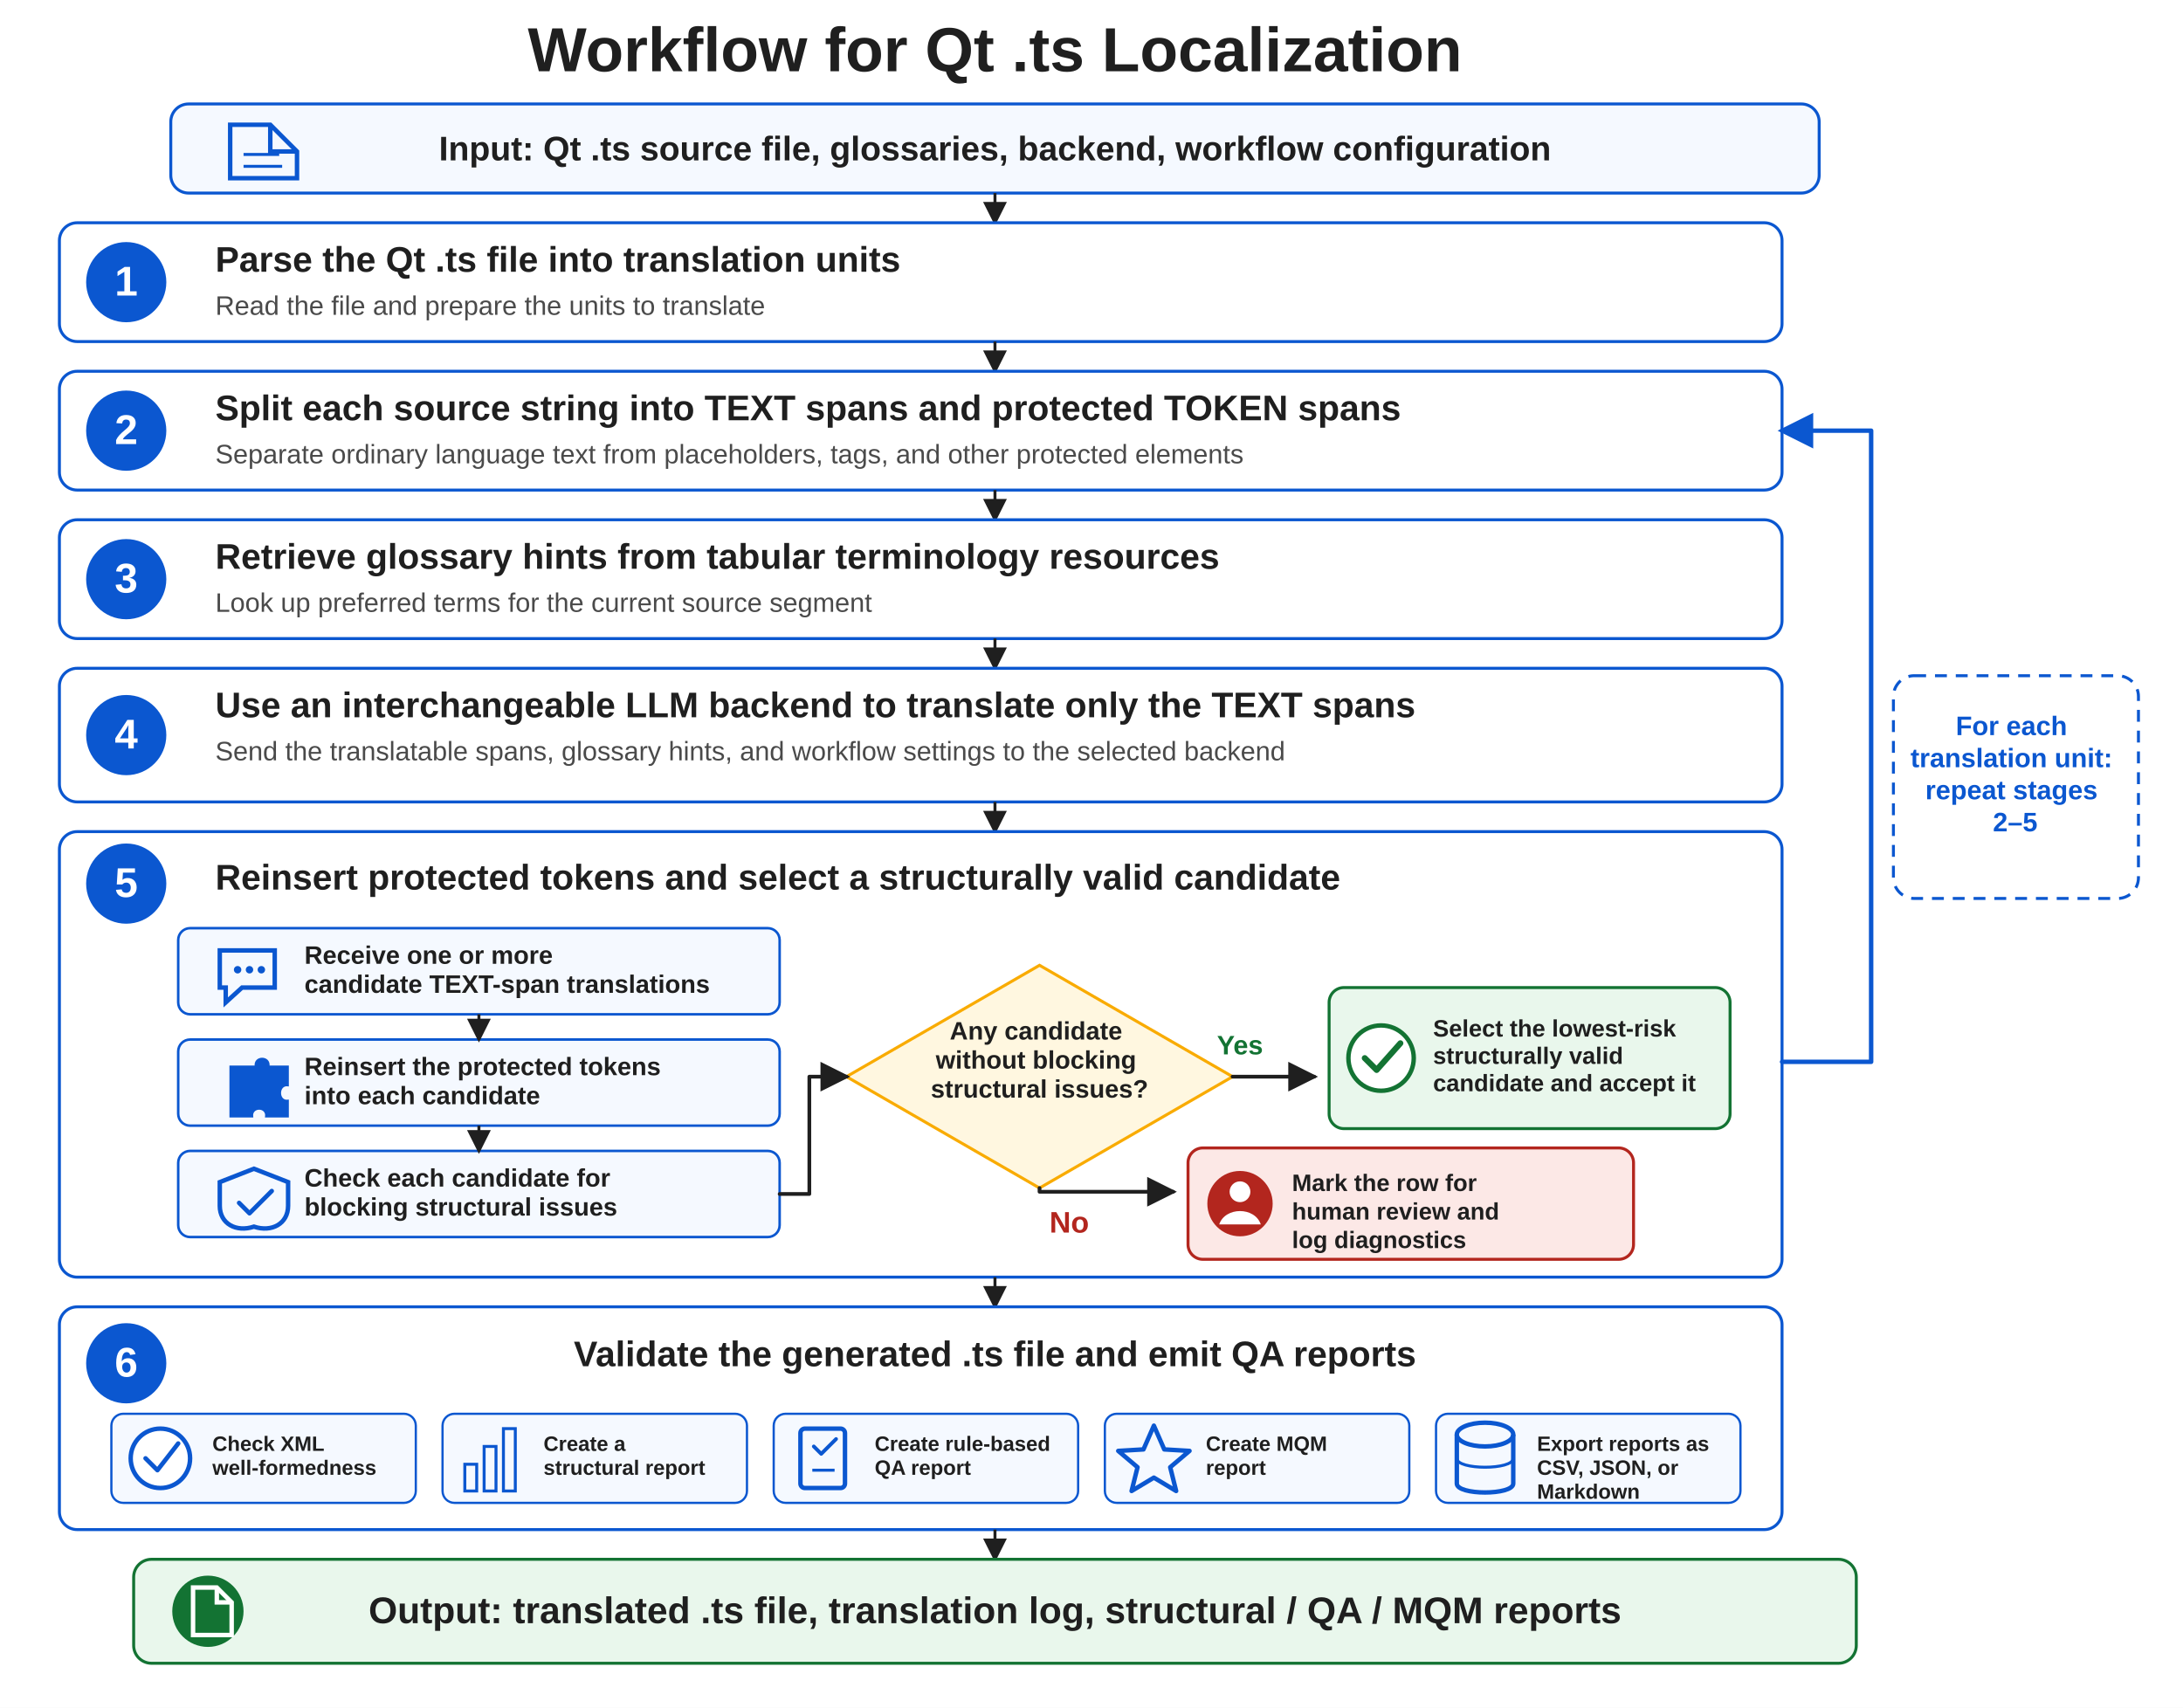
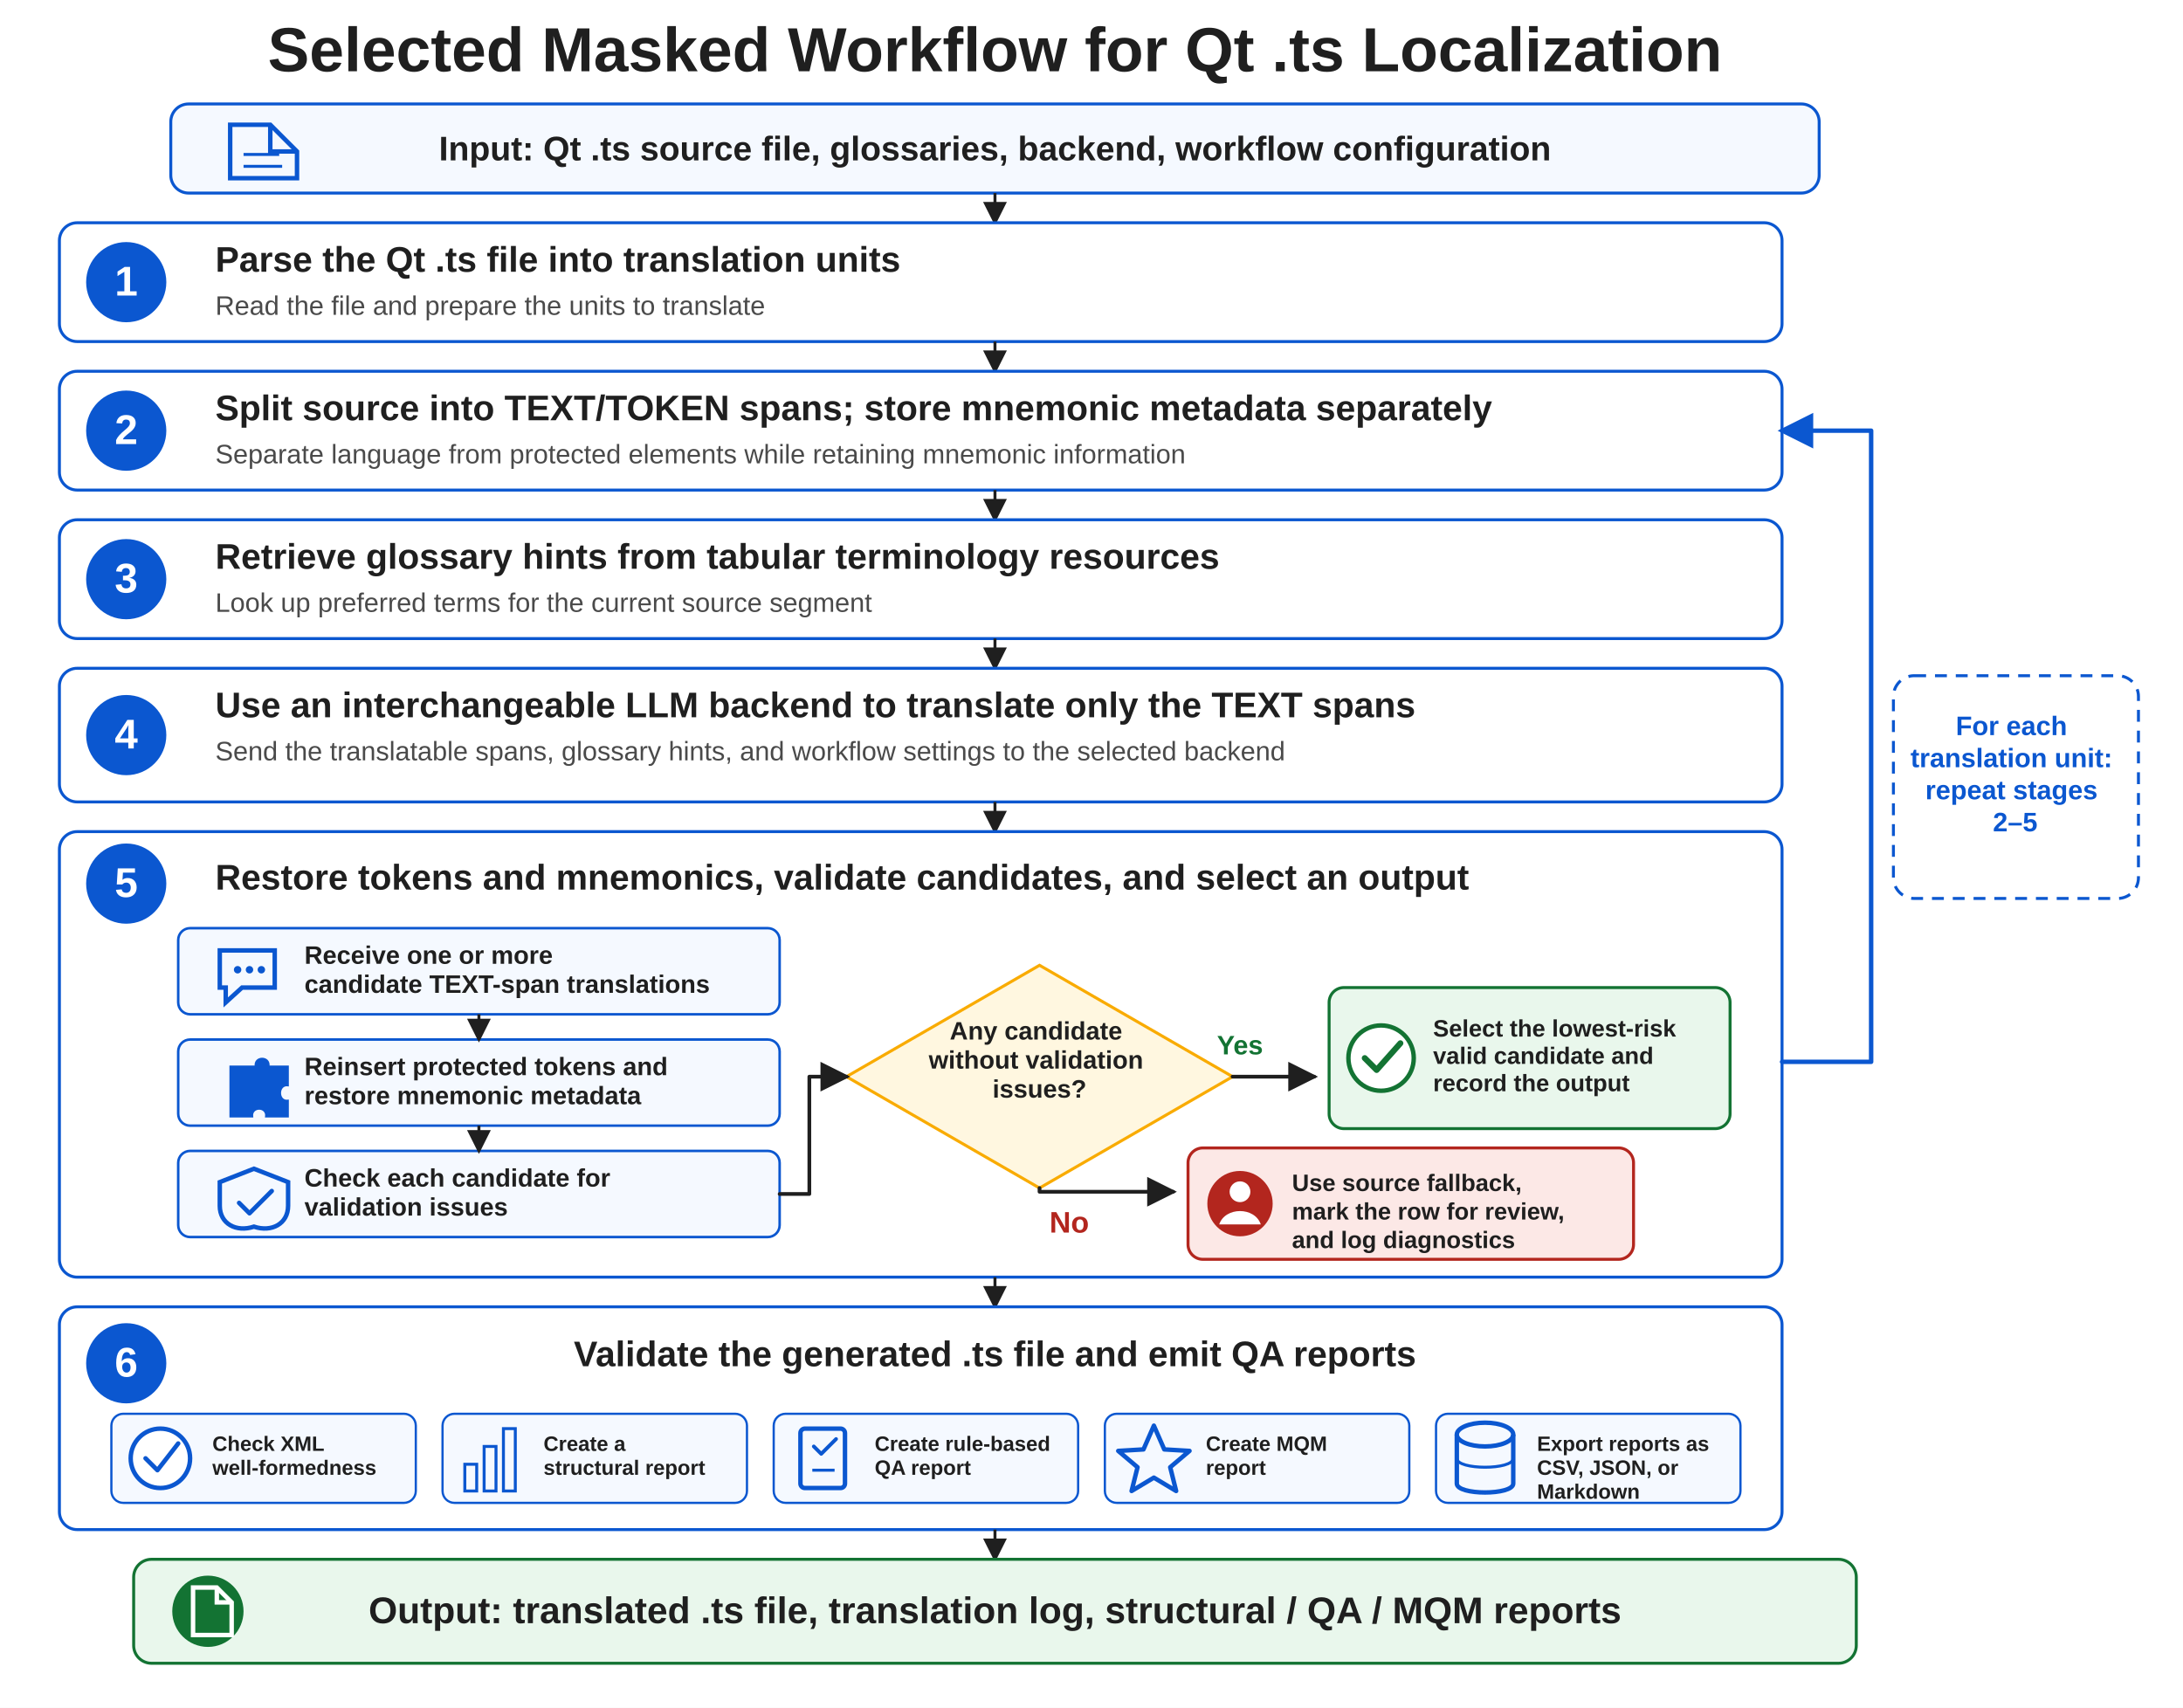
<svg xmlns="http://www.w3.org/2000/svg" width="1470" height="1150" viewBox="130 0 1470 1150" role="img" aria-labelledby="title desc">
  <defs>
    <marker id="arrow" markerWidth="8" markerHeight="8" refX="7" refY="4" orient="auto" markerUnits="strokeWidth">
      <path d="M 0 0 L 8 4 L 0 8 z" fill="#1F1F1F" />
    </marker>
    <marker id="bluearrow" markerWidth="12" markerHeight="12" refX="10" refY="6" orient="auto" markerUnits="strokeWidth">
      <path d="M 0 0 L 12 6 L 0 12 z" fill="#0B57D0" />
    </marker>
    <filter id="softShadow" x="-5%" y="-5%" width="110%" height="120%">
      <feDropShadow dx="0" dy="2" stdDeviation="2" flood-color="#000000" flood-opacity="0.10" />
    </filter>
    <style>
    .panel { filter: url(#softShadow); }
  </style>
  </defs>
  <rect x="130" y="0" width="1470" height="1150" fill="white" />
-   <text x="800.0" y="48" font-family="Arial, Helvetica, sans-serif" font-size="42" font-weight="700" fill="#1F1F1F" text-anchor="middle">Workflow for Qt .ts Localization</text>
+   <text x="800.0" y="48" font-family="Arial, Helvetica, sans-serif" font-size="42" font-weight="700" fill="#1F1F1F" text-anchor="middle">Selected Masked Workflow for Qt .ts Localization</text>
  <rect x="245" y="70" width="1110" height="60" rx="12" fill="#F5F9FF" stroke="#0B57D0" stroke-width="2" />
  <path d="M285 84 H312 L330 102 V120 H285 Z" fill="none" stroke="#0B57D0" stroke-width="3" />
  <path d="M312 84 V102 H330" fill="none" stroke="#0B57D0" stroke-width="3" />
  <line x1="294" y1="104" x2="318" y2="104" stroke="#0B57D0" stroke-width="2" />
  <line x1="294" y1="112" x2="320" y2="112" stroke="#0B57D0" stroke-width="2" />
  <text x="800" y="108" font-family="Arial, Helvetica, sans-serif" font-size="23" font-weight="700" fill="#1F1F1F" text-anchor="middle">Input: Qt .ts source file, glossaries, backend, workflow configuration</text>
  <line x1="800" y1="130" x2="800" y2="150" stroke="#1F1F1F" stroke-width="2" marker-end="url(#arrow)" />
  <rect x="170" y="150" width="1160" height="80" rx="12" fill="white" stroke="#0B57D0" stroke-width="2" />
  <circle cx="215" cy="190.0" r="27" fill="#0B57D0" stroke="none" stroke-width="0" />
  <text x="215" y="199.0" font-family="Arial, Helvetica, sans-serif" font-size="28" font-weight="700" fill="white" text-anchor="middle">1</text>
  <text x="275" y="183" font-family="Arial, Helvetica, sans-serif" font-size="24" font-weight="700" fill="#1F1F1F" text-anchor="start">
    <tspan x="275" dy="0">Parse the Qt .ts file into translation units</tspan>
  </text>
  <text x="275" y="212" font-family="Arial, Helvetica, sans-serif" font-size="18" font-weight="400" fill="#4A4A4A" text-anchor="start">
    <tspan x="275" dy="0">Read the file and prepare the units to translate</tspan>
  </text>
  <line x1="800" y1="230" x2="800" y2="250" stroke="#1F1F1F" stroke-width="2" marker-end="url(#arrow)" />
  <g transform="translate(0,5)">
    <rect x="170" y="245" width="1160" height="80" rx="12" fill="white" stroke="#0B57D0" stroke-width="2" />
    <circle cx="215" cy="285.0" r="27" fill="#0B57D0" stroke="none" stroke-width="0" />
    <text x="215" y="294.0" font-family="Arial, Helvetica, sans-serif" font-size="28" font-weight="700" fill="white" text-anchor="middle">2</text>
    <text x="275" y="278" font-family="Arial, Helvetica, sans-serif" font-size="24" font-weight="700" fill="#1F1F1F" text-anchor="start">
-       <tspan x="275" dy="0">Split each source string into TEXT spans and protected TOKEN spans</tspan>
+       <tspan x="275" dy="0">Split source into TEXT/TOKEN spans; store mnemonic metadata separately</tspan>
    </text>
    <text x="275" y="307" font-family="Arial, Helvetica, sans-serif" font-size="18" font-weight="400" fill="#4A4A4A" text-anchor="start">
-       <tspan x="275" dy="0">Separate ordinary language text from placeholders, tags, and other protected elements</tspan>
+       <tspan x="275" dy="0">Separate language from protected elements while retaining mnemonic information</tspan>
    </text>
  </g>
  <line x1="800" y1="330" x2="800" y2="350" stroke="#1F1F1F" stroke-width="2" marker-end="url(#arrow)" />
  <g transform="translate(0,10)">
    <rect x="170" y="340" width="1160" height="80" rx="12" fill="white" stroke="#0B57D0" stroke-width="2" />
    <circle cx="215" cy="380.0" r="27" fill="#0B57D0" stroke="none" stroke-width="0" />
    <text x="215" y="389.0" font-family="Arial, Helvetica, sans-serif" font-size="28" font-weight="700" fill="white" text-anchor="middle">3</text>
    <text x="275" y="373" font-family="Arial, Helvetica, sans-serif" font-size="24" font-weight="700" fill="#1F1F1F" text-anchor="start">
      <tspan x="275" dy="0">Retrieve glossary hints from tabular terminology resources</tspan>
    </text>
    <text x="275" y="402" font-family="Arial, Helvetica, sans-serif" font-size="18" font-weight="400" fill="#4A4A4A" text-anchor="start">
      <tspan x="275" dy="0">Look up preferred terms for the current source segment</tspan>
    </text>
  </g>
  <line x1="800" y1="430" x2="800" y2="450" stroke="#1F1F1F" stroke-width="2" marker-end="url(#arrow)" />
  <g transform="translate(0,15)">
    <rect x="170" y="435" width="1160" height="90" rx="12" fill="white" stroke="#0B57D0" stroke-width="2" />
    <circle cx="215" cy="480.0" r="27" fill="#0B57D0" stroke="none" stroke-width="0" />
    <text x="215" y="489.0" font-family="Arial, Helvetica, sans-serif" font-size="28" font-weight="700" fill="white" text-anchor="middle">4</text>
    <text x="275" y="468" font-family="Arial, Helvetica, sans-serif" font-size="24" font-weight="700" fill="#1F1F1F" text-anchor="start">
      <tspan x="275" dy="0">Use an interchangeable LLM backend to translate only the TEXT spans</tspan>
    </text>
    <text x="275" y="497" font-family="Arial, Helvetica, sans-serif" font-size="18" font-weight="400" fill="#4A4A4A" text-anchor="start">
      <tspan x="275" dy="0">Send the translatable spans, glossary hints, and workflow settings to the selected backend</tspan>
    </text>
  </g>
  <line x1="800" y1="540" x2="800" y2="560" stroke="#1F1F1F" stroke-width="2" marker-end="url(#arrow)" />
  <g transform="translate(0,15)">
    <rect x="170" y="545" width="1160" height="300" rx="12" fill="white" stroke="#0B57D0" stroke-width="2" />
    <circle cx="215" cy="580" r="27" fill="#0B57D0" stroke="none" stroke-width="0" />
    <text x="215" y="589" font-family="Arial, Helvetica, sans-serif" font-size="28" font-weight="700" fill="white" text-anchor="middle">5</text>
-     <text x="275" y="584" font-family="Arial, Helvetica, sans-serif" font-size="24" font-weight="700" fill="#1F1F1F" text-anchor="start">Reinsert protected tokens and select a structurally valid candidate</text>
+     <text x="275" y="584" font-family="Arial, Helvetica, sans-serif" font-size="24" font-weight="700" fill="#1F1F1F" text-anchor="start">Restore tokens and mnemonics, validate candidates, and select an output</text>
    <rect x="250" y="610" width="405" height="58" rx="8" fill="#F5F9FF" stroke="#0B57D0" stroke-width="1.7" />
    <path d="M278 625 H315 V650 H293 L282 660 V650 H278 Z" fill="none" stroke="#0B57D0" stroke-width="3" />
    <circle cx="290" cy="638" r="2.5" fill="#0B57D0" stroke="none" stroke-width="0" />
    <circle cx="298" cy="638" r="2.5" fill="#0B57D0" stroke="none" stroke-width="0" />
    <circle cx="306" cy="638" r="2.5" fill="#0B57D0" stroke="none" stroke-width="0" />
    <text x="335" y="634" font-family="Arial, Helvetica, sans-serif" font-size="17" font-weight="700" fill="#1F1F1F" text-anchor="start">
      <tspan x="335" dy="0">Receive one or more</tspan>
      <tspan x="335" dy="19.55">candidate TEXT-span translations</tspan>
    </text>
    <rect x="250" y="685" width="405" height="58" rx="8" fill="#F5F9FF" stroke="#0B57D0" stroke-width="1.7" />
    <path d="M285 703 H302 C301 696,312 696,311 703 H324 V716 C317 715,317 727,324 726 V737 H309 C310 730,299 730,300 737 H285 Z" fill="#0B57D0" stroke="#0B57D0" stroke-width="1" />
    <text x="335" y="709" font-family="Arial, Helvetica, sans-serif" font-size="17" font-weight="700" fill="#1F1F1F" text-anchor="start">
-       <tspan x="335" dy="0">Reinsert the protected tokens</tspan>
-       <tspan x="335" dy="19.55">into each candidate</tspan>
+       <tspan x="335" dy="0">Reinsert protected tokens and</tspan>
+       <tspan x="335" dy="19.55">restore mnemonic metadata</tspan>
    </text>
    <rect x="250" y="760" width="405" height="58" rx="8" fill="#F5F9FF" stroke="#0B57D0" stroke-width="1.7" />
    <path d="M301 772 L324 781 V797 C324 809,313 815,301 811 C289 815,278 809,278 797 V781 Z" fill="none" stroke="#0B57D0" stroke-width="3" />
    <path d="M291 795 L298 802 L313 787" fill="none" stroke="#0B57D0" stroke-width="3" stroke-linecap="round" stroke-linejoin="round" />
    <text x="335" y="784" font-family="Arial, Helvetica, sans-serif" font-size="17" font-weight="700" fill="#1F1F1F" text-anchor="start">
      <tspan x="335" dy="0">Check each candidate for</tspan>
-       <tspan x="335" dy="19.55">blocking structural issues</tspan>
+       <tspan x="335" dy="19.55">validation issues</tspan>
    </text>
    <line x1="452.5" y1="668" x2="452.5" y2="685" stroke="#1F1F1F" stroke-width="2" marker-end="url(#arrow)" />
    <line x1="452.5" y1="743" x2="452.5" y2="760" stroke="#1F1F1F" stroke-width="2" marker-end="url(#arrow)" />
    <polygon points="830,635.0 960.0,710 830,785.0 700.0,710" fill="#FFF7E0" stroke="#F9AB00" stroke-width="2" />
    <text x="830" y="685" font-family="Arial, Helvetica, sans-serif" font-size="17" font-weight="700" fill="#1F1F1F" text-anchor="middle">
      <tspan x="830" dy="0">Any candidate</tspan>
-       <tspan x="830" dy="19.55">without blocking</tspan>
-       <tspan x="830" dy="19.55">structural issues?</tspan>
+       <tspan x="830" dy="19.55">without validation</tspan>
+       <tspan x="830" dy="19.55">issues?</tspan>
    </text>
    <path d="M 655 789.0 H 675 V 710 H 700.0" fill="none" stroke="#1F1F1F" stroke-width="2.5" stroke-linecap="round" stroke-linejoin="round" marker-end="url(#arrow)" />
    <rect x="1025" y="650" width="270" height="95" rx="10" fill="#E9F7EC" stroke="#137333" stroke-width="2" />
    <circle cx="1060" cy="697.5" r="22" fill="white" stroke="#137333" stroke-width="3" />
    <path d="M1049 697.5 L1057 705.5 L1073 687.5" fill="none" stroke="#137333" stroke-width="4" stroke-linecap="round" stroke-linejoin="round" />
    <text x="1095" y="683" font-family="Arial, Helvetica, sans-serif" font-size="16" font-weight="700" fill="#1F1F1F" text-anchor="start">
      <tspan x="1095" dy="0">Select the lowest-risk</tspan>
-       <tspan x="1095" dy="18.4">structurally valid</tspan>
-       <tspan x="1095" dy="18.4">candidate and accept it</tspan>
+       <tspan x="1095" dy="18.4">valid candidate and</tspan>
+       <tspan x="1095" dy="18.4">record the output</tspan>
    </text>
    <path d="M 960.0 710 H 1015" fill="none" stroke="#1F1F1F" stroke-width="2.5" stroke-linecap="round" stroke-linejoin="round" marker-end="url(#arrow)" />
    <text x="965" y="695" font-family="Arial, Helvetica, sans-serif" font-size="18" font-weight="700" fill="#137333" text-anchor="middle">Yes</text>
    <g transform="translate(0,-12)">
      <rect x="930" y="770" width="300" height="75" rx="10" fill="#FCE8E6" stroke="#B3261E" stroke-width="2" />
      <circle cx="965" cy="807.5" r="22" fill="#B3261E" stroke="none" stroke-width="0" />
      <circle cx="965" cy="799.5" r="7" fill="white" stroke="none" stroke-width="0" />
      <path d="M951 821.5 C955 809.5 975 809.5 979 821.5" fill="white" />
      <text x="1000" y="799" font-family="Arial, Helvetica, sans-serif" font-size="16" font-weight="700" fill="#1F1F1F" text-anchor="start">
-         <tspan x="1000" dy="0">Mark the row for</tspan>
-         <tspan x="1000" dy="19.2">human review and</tspan>
-         <tspan x="1000" dy="19.2">log diagnostics</tspan>
+         <tspan x="1000" dy="0">Use source fallback,</tspan>
+         <tspan x="1000" dy="19.2">mark the row for review,</tspan>
+         <tspan x="1000" dy="19.2">and log diagnostics</tspan>
      </text>
    </g>
    <path d="M 830 785.0 V 787.5 H 920" fill="none" stroke="#1F1F1F" stroke-width="2.5" stroke-linecap="round" stroke-linejoin="round" marker-end="url(#arrow)" />
    <g transform="translate(0,-12)">
      <text x="850" y="827" font-family="Arial, Helvetica, sans-serif" font-size="20" font-weight="700" fill="#B3261E" text-anchor="middle">No</text>
    </g>
  </g>
  <line x1="800" y1="860" x2="800" y2="880" stroke="#1F1F1F" stroke-width="2" marker-end="url(#arrow)" />
  <g transform="translate(0,15)">
    <rect x="170" y="865" width="1160" height="150" rx="12" fill="white" stroke="#0B57D0" stroke-width="2" />
    <circle cx="215" cy="903" r="27" fill="#0B57D0" stroke="none" stroke-width="0" />
    <text x="215" y="912" font-family="Arial, Helvetica, sans-serif" font-size="28" font-weight="700" fill="white" text-anchor="middle">6</text>
    <text x="800" y="905" font-family="Arial, Helvetica, sans-serif" font-size="24" font-weight="700" fill="#1F1F1F" text-anchor="middle">Validate the generated .ts file and emit QA reports</text>
    <rect x="205" y="937" width="205" height="60" rx="8" fill="#F5F9FF" stroke="#0B57D0" stroke-width="1.5" />
    <circle cx="238" cy="967" r="20" fill="white" stroke="#0B57D0" stroke-width="3" />
    <path d="M228 967 L236 975 L250 957" fill="none" stroke="#0B57D0" stroke-width="3" stroke-linecap="round" stroke-linejoin="round" />
    <text x="273" y="962" font-family="Arial, Helvetica, sans-serif" font-size="14" font-weight="700" fill="#1F1F1F" text-anchor="start">
      <tspan x="273" dy="0">Check XML</tspan>
      <tspan x="273" dy="16.1">well-formedness</tspan>
    </text>
    <rect x="428" y="937" width="205" height="60" rx="8" fill="#F5F9FF" stroke="#0B57D0" stroke-width="1.5" />
    <rect x="443" y="971" width="8" height="18" fill="none" stroke="#0B57D0" stroke-width="2" />
    <rect x="456" y="959" width="8" height="30" fill="none" stroke="#0B57D0" stroke-width="2" />
    <rect x="469" y="947" width="8" height="42" fill="none" stroke="#0B57D0" stroke-width="2" />
    <text x="496" y="962" font-family="Arial, Helvetica, sans-serif" font-size="14" font-weight="700" fill="#1F1F1F" text-anchor="start">
      <tspan x="496" dy="0">Create a</tspan>
      <tspan x="496" dy="16.1">structural report</tspan>
    </text>
    <rect x="651" y="937" width="205" height="60" rx="8" fill="#F5F9FF" stroke="#0B57D0" stroke-width="1.5" />
    <rect x="669" y="947" width="30" height="40" fill="none" stroke="#0B57D0" stroke-width="3" rx="3" />
    <path d="M678 959 L683 964 L693 954" fill="none" stroke="#0B57D0" stroke-width="2.5" stroke-linecap="round" stroke-linejoin="round" />
    <line x1="677" y1="975" x2="692" y2="975" stroke="#0B57D0" stroke-width="2" />
    <text x="719" y="962" font-family="Arial, Helvetica, sans-serif" font-size="14" font-weight="700" fill="#1F1F1F" text-anchor="start">
      <tspan x="719" dy="0">Create rule-based</tspan>
      <tspan x="719" dy="16.1">QA report</tspan>
    </text>
    <rect x="874" y="937" width="205" height="60" rx="8" fill="#F5F9FF" stroke="#0B57D0" stroke-width="1.5" />
    <path d="M907 945 L914 961 L931 962 L918 973 L922 989 L907 980 L892 989 L896 973 L883 962 L900 961 Z" fill="none" stroke="#0B57D0" stroke-width="3" stroke-linejoin="round" />
    <text x="942" y="962" font-family="Arial, Helvetica, sans-serif" font-size="14" font-weight="700" fill="#1F1F1F" text-anchor="start">
      <tspan x="942" dy="0">Create MQM</tspan>
      <tspan x="942" dy="16.1">report</tspan>
    </text>
    <rect x="1097" y="937" width="205" height="60" rx="8" fill="#F5F9FF" stroke="#0B57D0" stroke-width="1.5" />
    <ellipse cx="1130" cy="951" rx="19" ry="8" fill="none" stroke="#0B57D0" stroke-width="3" />
    <path d="M1111 951 V984 C1111 992,1149 992,1149 984 V951" fill="none" stroke="#0B57D0" stroke-width="3" />
    <path d="M1111 967 C1111 975,1149 975,1149 967" fill="none" stroke="#0B57D0" stroke-width="2" />
    <text x="1165" y="962" font-family="Arial, Helvetica, sans-serif" font-size="14" font-weight="700" fill="#1F1F1F" text-anchor="start">
      <tspan x="1165" dy="0">Export reports as</tspan>
      <tspan x="1165" dy="16.1">CSV, JSON, or</tspan>
      <tspan x="1165" dy="16.1">Markdown</tspan>
    </text>
  </g>
  <line x1="800" y1="1030" x2="800" y2="1050" stroke="#1F1F1F" stroke-width="2" marker-end="url(#arrow)" />
  <g transform="translate(0,5)">
    <rect x="220" y="1045" width="1160" height="70" rx="12" fill="#E9F7EC" stroke="#137333" stroke-width="2" />
    <circle cx="270" cy="1080" r="24" fill="#137333" stroke="none" stroke-width="0" />
    <path d="M260 1064 H276 L286 1074 V1096 H260 Z" fill="none" stroke="white" stroke-width="3" />
    <path d="M276 1064 V1074 H286" fill="none" stroke="white" stroke-width="3" />
    <text x="800" y="1088" font-family="Arial, Helvetica, sans-serif" font-size="25" font-weight="700" fill="#1F1F1F" text-anchor="middle">Output: translated .ts file, translation log, structural / QA / MQM reports</text>
  </g>
  <defs>
    <marker id="arrowBlue" markerWidth="8" markerHeight="8" refX="7" refY="4" orient="auto" markerUnits="strokeWidth">
      <path d="M 0 0 L 8 4 L 0 8 z" fill="#0B57D0" />
    </marker>
  </defs>
  <path d="M 1330 715 H 1390 V 290 H 1330" fill="none" stroke="#0B57D0" stroke-width="3" stroke-linecap="round" stroke-linejoin="round" marker-end="url(#arrowBlue)" />
  <rect x="1405" y="455" width="165" height="150" rx="14" fill="white" stroke="#0B57D0" stroke-width="2" stroke-dasharray="8 6" />
  <text x="1487" y="495" font-family="Arial, Helvetica, sans-serif" font-size="18" font-weight="700" fill="#0B57D0" text-anchor="middle">
    <tspan x="1487" dy="0">For each</tspan>
    <tspan x="1487" dy="21.6">translation unit:</tspan>
    <tspan x="1487" dy="21.6">repeat stages</tspan>
    <tspan x="1487" dy="21.6">2–5</tspan>
  </text>
</svg>
